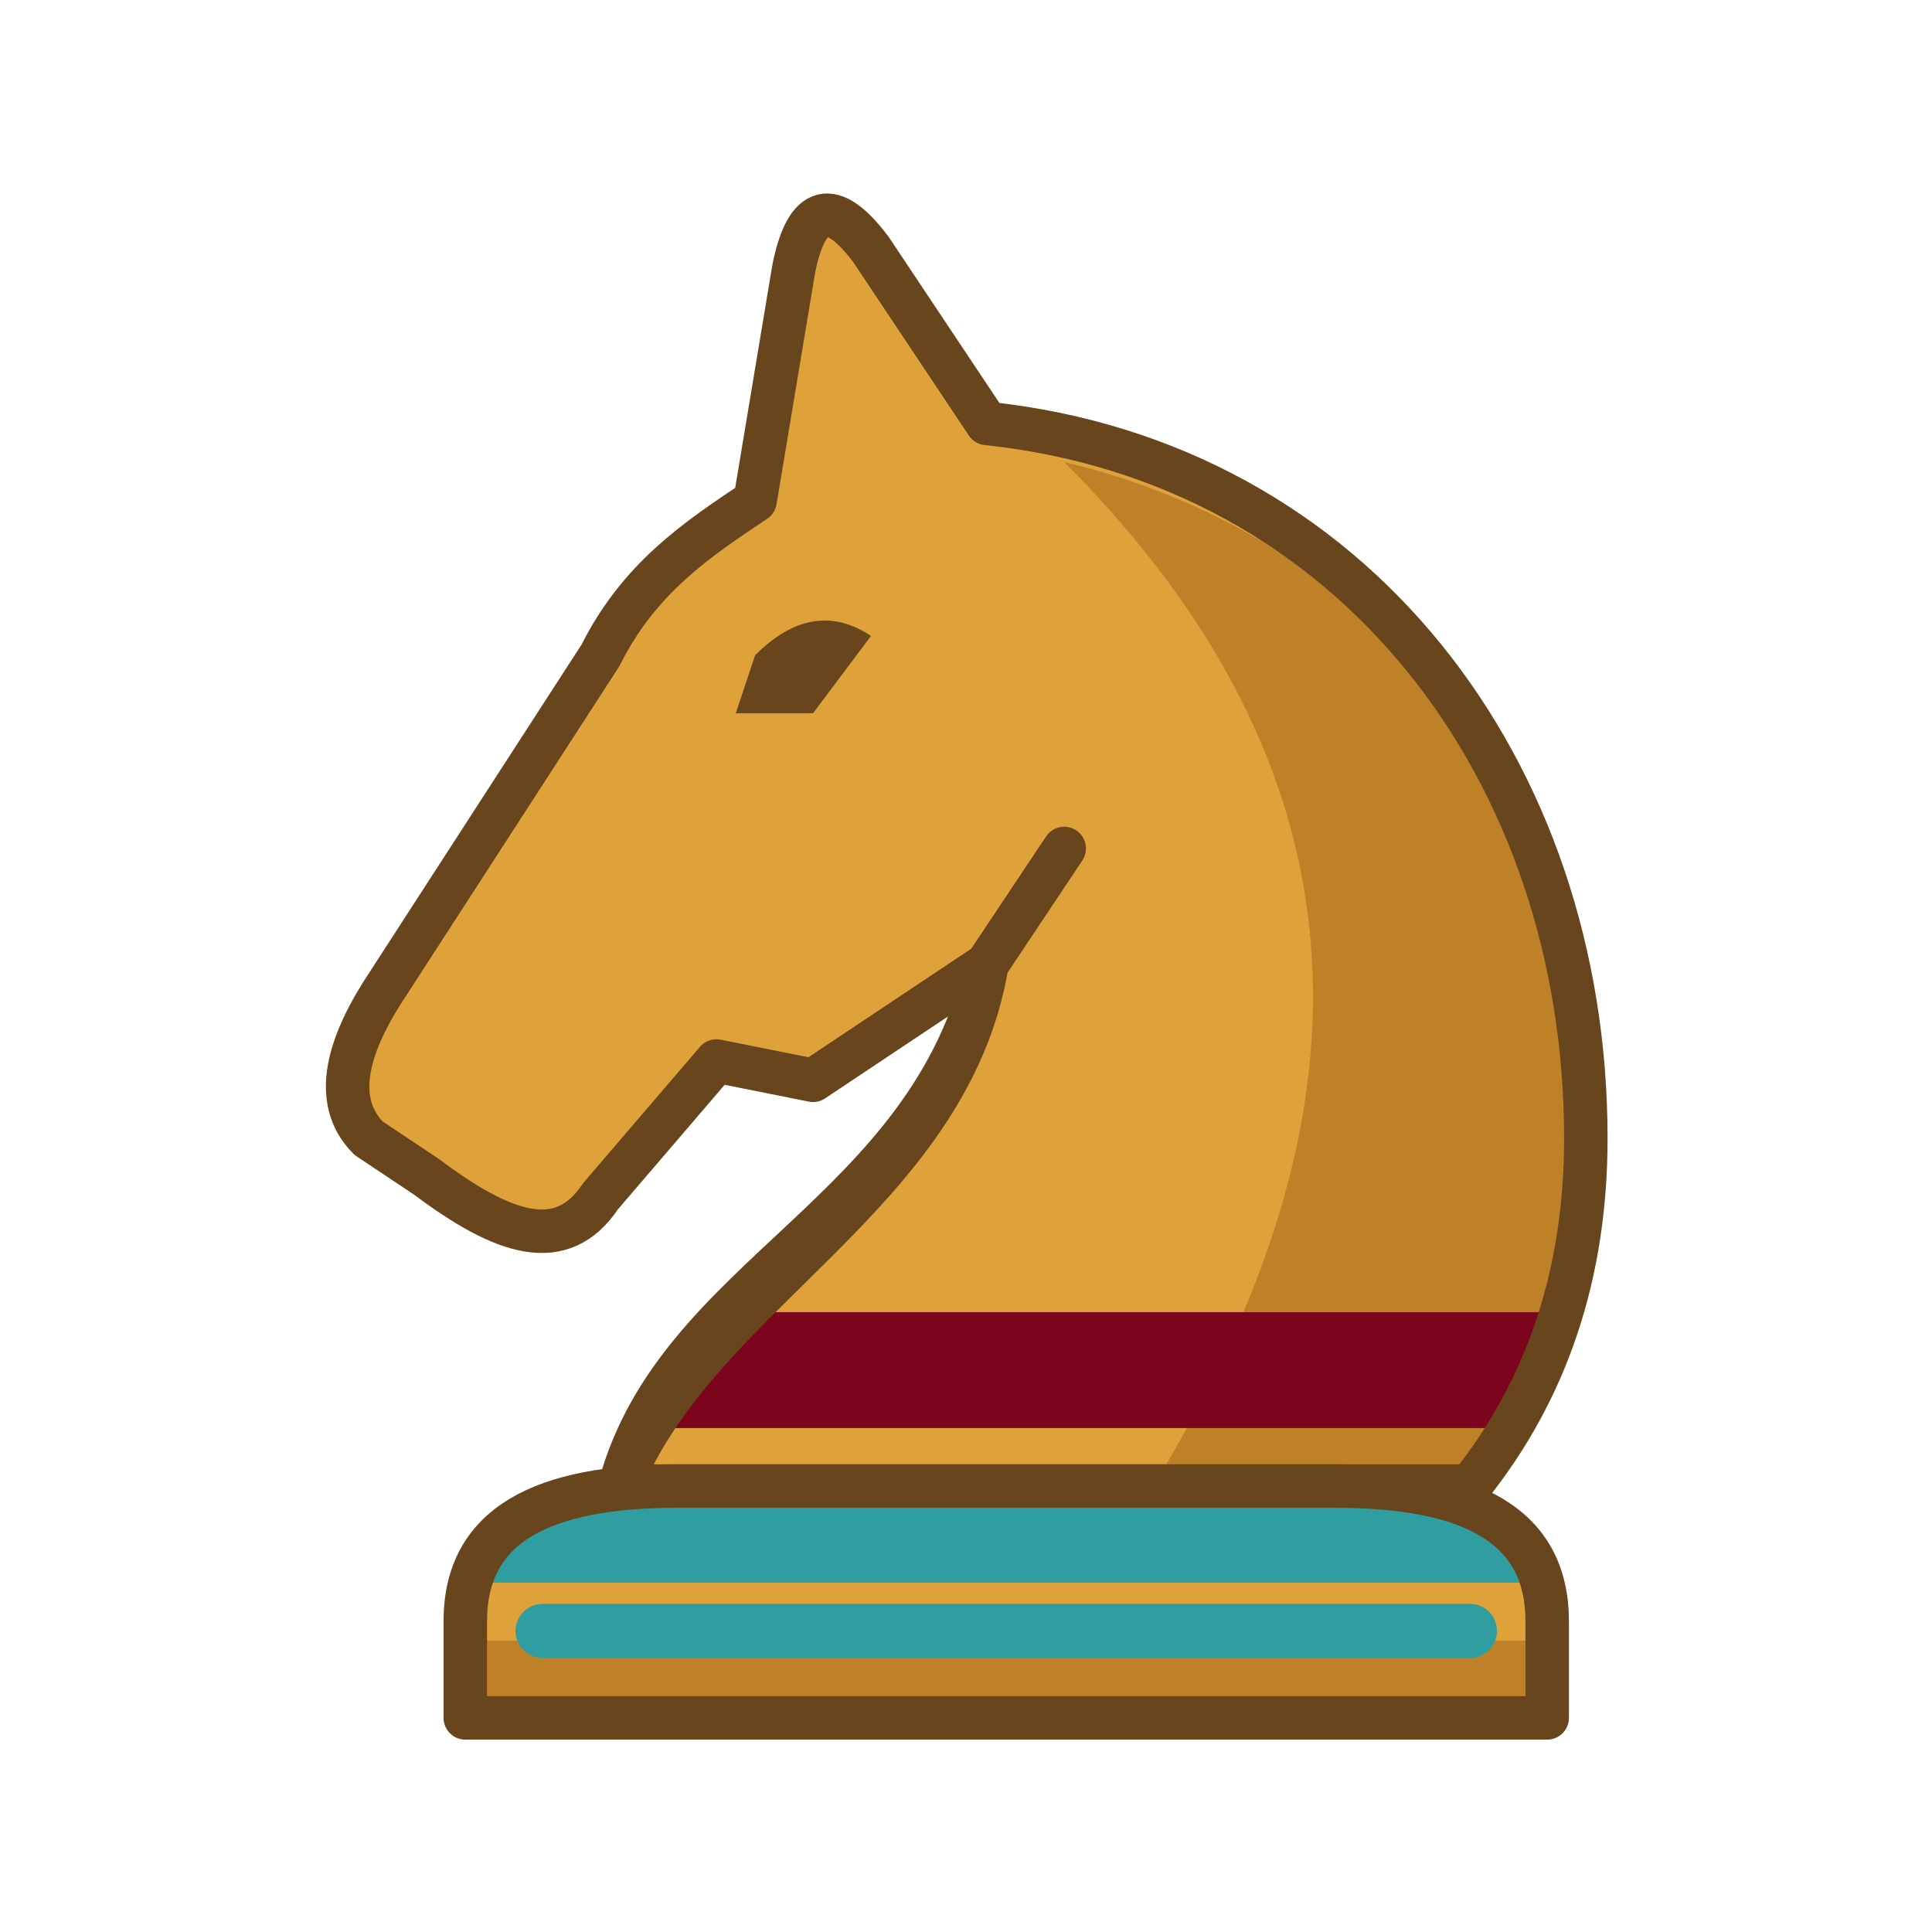
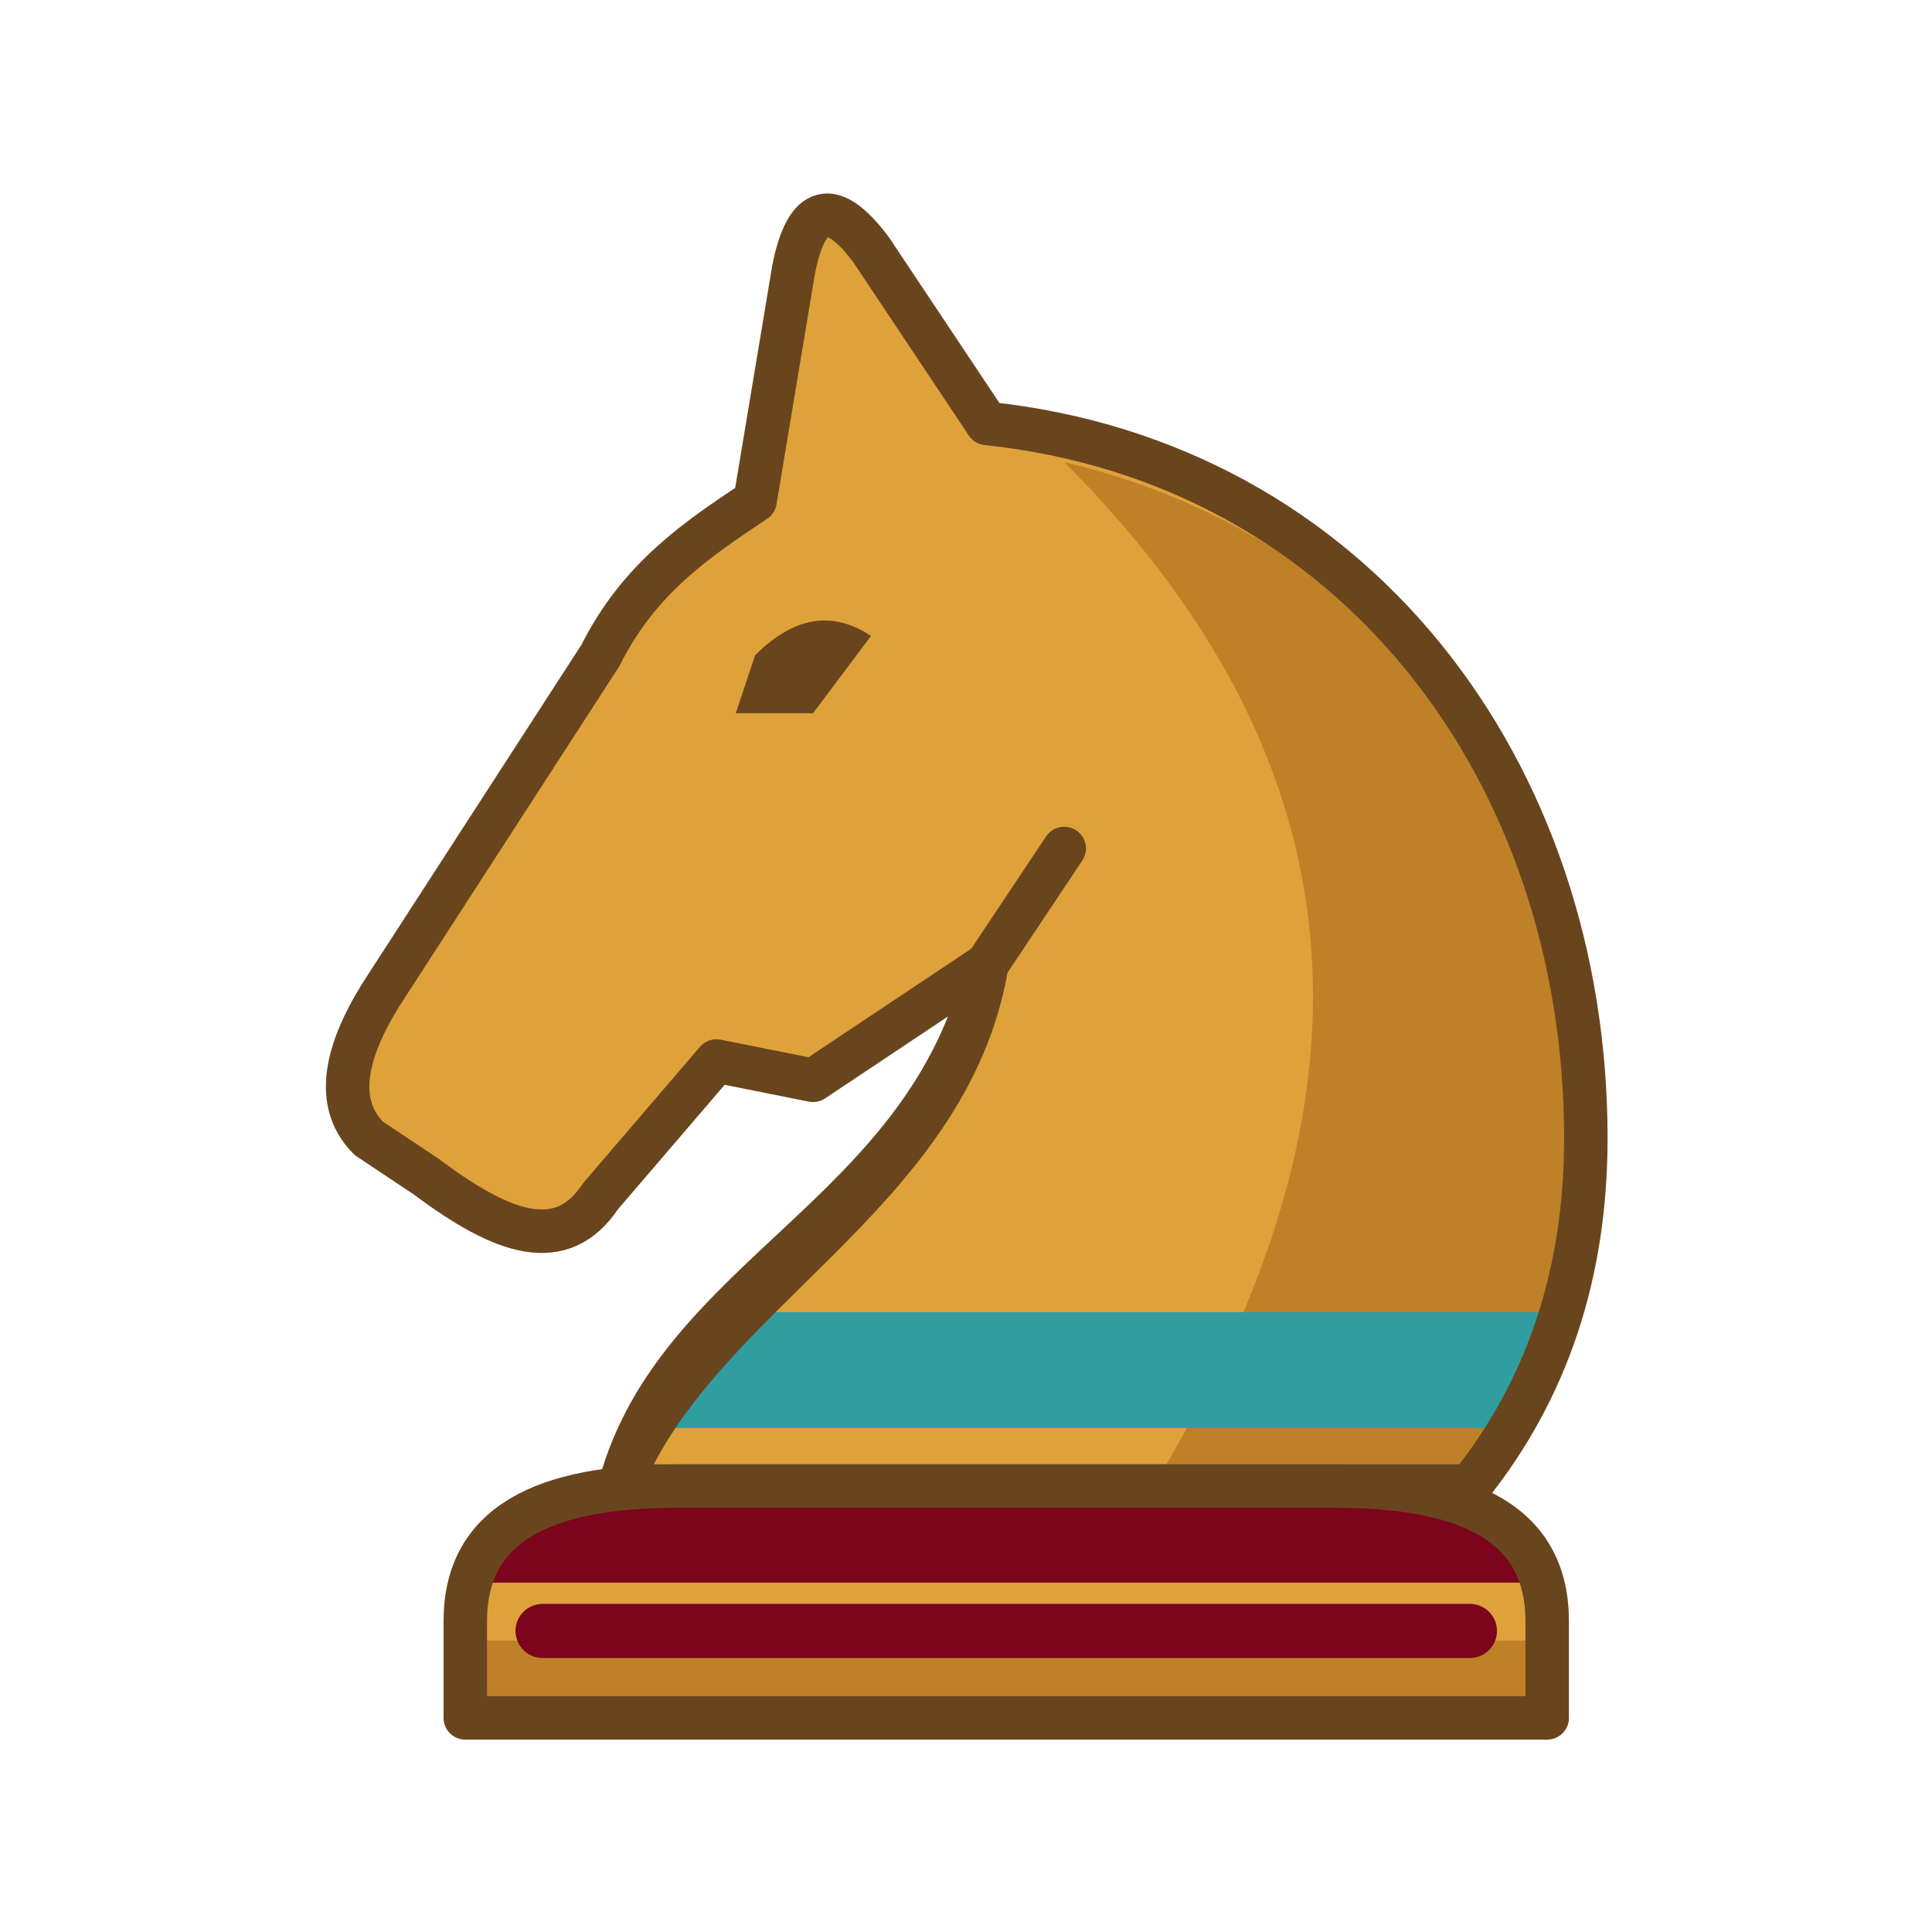
<svg xmlns="http://www.w3.org/2000/svg" viewBox="-2.083 0.083 100 100">
  <g fill="#DFA13A" stroke="#69451E" stroke-width="2.25" stroke-linejoin="round" stroke-linecap="round">
    <path d="M30 77 C33 66 46 63 49 50 L40 56 L35 55 L29 62 C27 65 24 64 20 61 L17 59 C15 57 16 54 18 51 L29 34 C31 30 34 28 37 26 L39 14 Q40 9 43 13 L49 22 C68 24 80 40 80 59 C80 66 78 72 74 77 Z" fill="#DFA13A" stroke="none" fill-rule="evenodd" />
    <defs>
      <clipPath id="s4">
        <path d="M30 77 C33 66 46 63 49 50 L40 56 L35 55 L29 62 C27 65 24 64 20 61 L17 59 C15 57 16 54 18 51 L29 34 C31 30 34 28 37 26 L39 14 Q40 9 43 13 L49 22 C68 24 80 40 80 59 C80 66 78 72 74 77 Z" clip-rule="evenodd" />
      </clipPath>
    </defs>
    <path d="M53 24 C70 28 81 43 80 59 C80 66 78 72 74 78 H57 C67 62 72 43 53 24 Z" fill="#BE8127" stroke="none" clip-path="url(#s4)" />
    <g stroke="none" clip-path="url(#s4)">
-       <path d="M10 68 H90 V74 H10 Z" fill="#7C041D" />
-       <path d="M10 78 H90 V82 H10 Z" fill="#309DA1" />
+       <path d="M10 68 H90 V74 H10 Z" fill="#309DA1" />
+       <path d="M10 78 H90 V82 H10 Z" fill="#7C041D" />
    </g>
    <path d="M30 77 C33 66 46 63 49 50 L40 56 L35 55 L29 62 C27 65 24 64 20 61 L17 59 C15 57 16 54 18 51 L29 34 C31 30 34 28 37 26 L39 14 Q40 9 43 13 L49 22 C68 24 80 40 80 59 C80 66 78 72 74 77 Z" fill="none" />
    <path d="M30 77 C34 67 47 62 49 50 L53 44" fill="none" />
    <path d="M37 34 Q40 31 43 33 L40 37 H36 Z" fill="#69451E" stroke="none" />
    <path d="M22 89 V84 C22 79 26 77 33 77 H67 C74 77 78 79 78 84 V89 Z" fill="#DFA13A" stroke="none" fill-rule="evenodd" />
    <defs>
      <clipPath id="s5">
        <path d="M22 89 V84 C22 79 26 77 33 77 H67 C74 77 78 79 78 84 V89 Z" clip-rule="evenodd" />
      </clipPath>
    </defs>
    <path d="M21 85 H79 V90 H21 Z" fill="#BE8127" stroke="none" clip-path="url(#s5)" />
    <g stroke="none" clip-path="url(#s5)">
-       <path d="M10 68 H90 V74 H10 Z" fill="#7C041D" />
-       <path d="M10 78 H90 V82 H10 Z" fill="#309DA1" />
+       <path d="M10 68 H90 V74 H10 Z" fill="#309DA1" />
+       <path d="M10 78 H90 V82 H10 Z" fill="#7C041D" />
    </g>
    <path d="M22 89 V84 C22 79 26 77 33 77 H67 C74 77 78 79 78 84 V89 Z" fill="none" />
-     <path d="M26 84.5 H74" fill="none" stroke="#309DA1" stroke-width="2.8" stroke-linecap="round" />
+     <path d="M26 84.5 H74" fill="none" stroke="#7C041D" stroke-width="2.8" stroke-linecap="round" />
  </g>
</svg>
